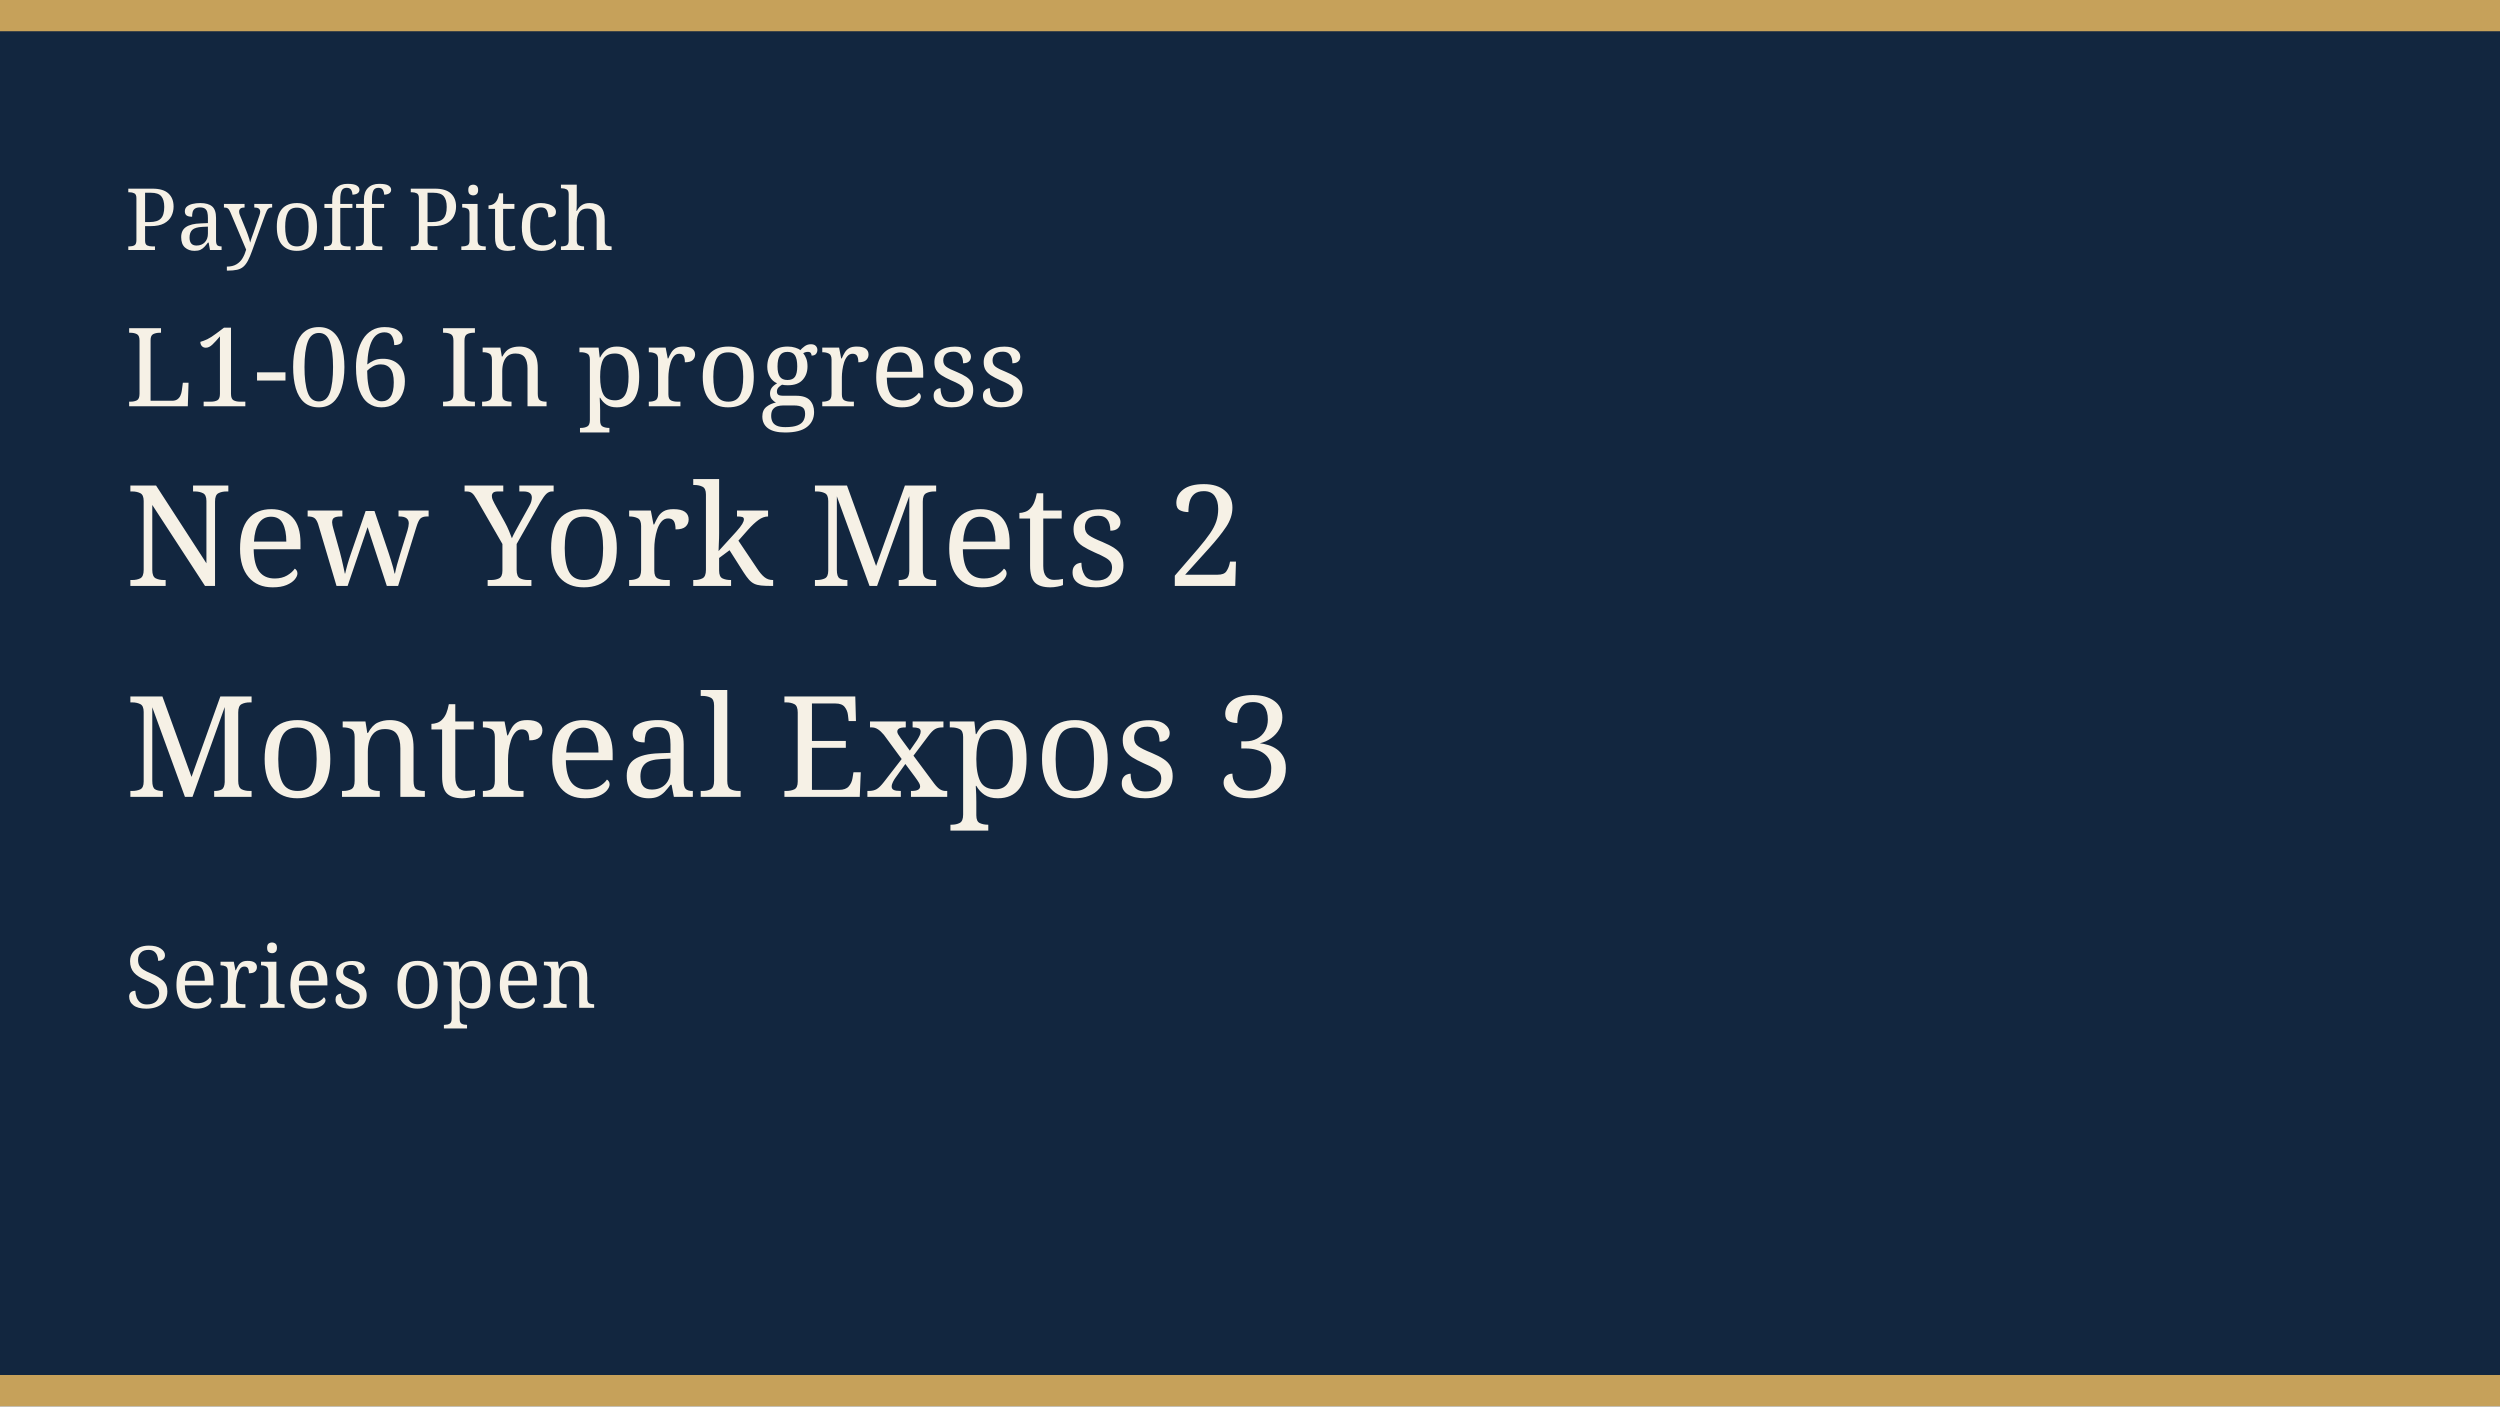
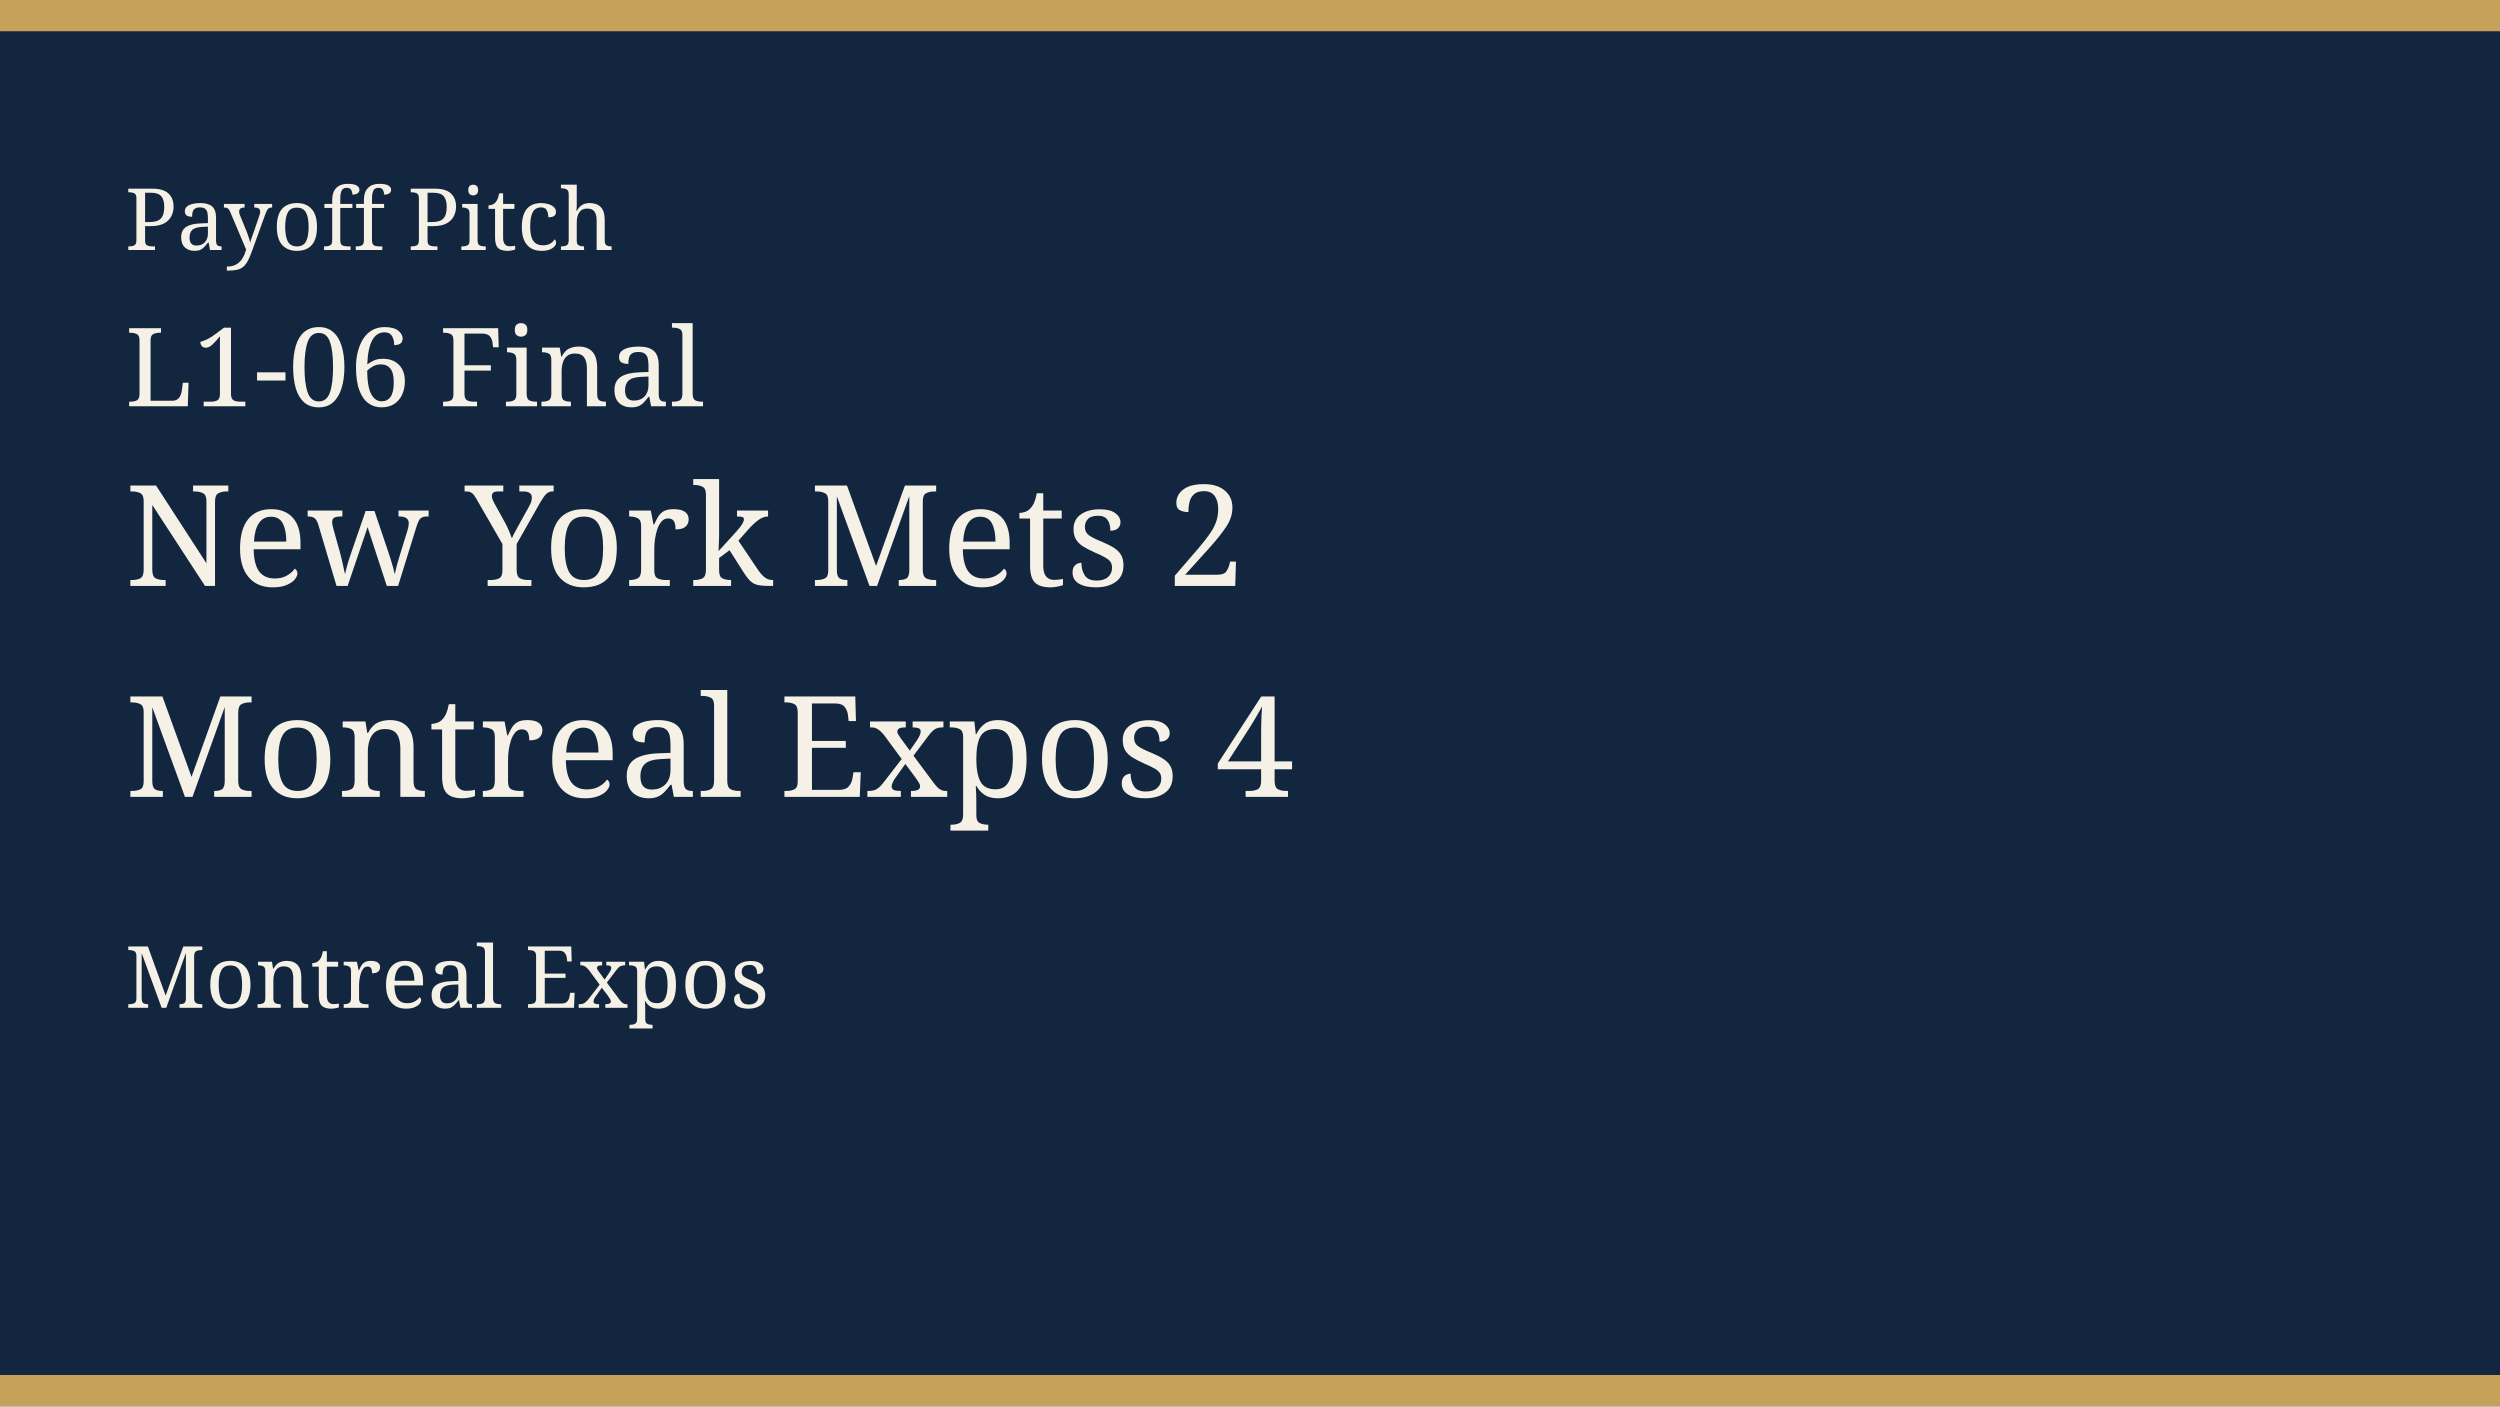
<svg xmlns="http://www.w3.org/2000/svg" width="640" height="360" viewBox="0 0 640 360" role="img">
  <rect width="640" height="360" fill="#12263f" />
  <rect width="640" height="8" fill="#c6a15a" />
  <rect y="352" width="640" height="8" fill="#c6a15a" />
  <text x="32" y="64" fill="#f6f1e6" font-family="Georgia, serif" font-size="22">Payoff Pitch</text>
-   <text x="32" y="104" fill="#f6f1e6" font-family="Georgia, serif" font-size="28">L1-06 In progress</text>
+   <text x="32" y="104" fill="#f6f1e6" font-family="Georgia, serif" font-size="28">L1-06 Final</text>
  <text x="32" y="150" fill="#f6f1e6" font-family="Georgia, serif" font-size="36">New York Mets 2</text>
-   <text x="32" y="204" fill="#f6f1e6" font-family="Georgia, serif" font-size="36">Montreal Expos 3</text>
-   <text x="32" y="258" fill="#f6f1e6" font-family="Georgia, serif" font-size="22">Series open</text>
+   <text x="32" y="204" fill="#f6f1e6" font-family="Georgia, serif" font-size="36">Montreal Expos 4</text>
+   <text x="32" y="258" fill="#f6f1e6" font-family="Georgia, serif" font-size="22">Montreal Expos</text>
</svg>
